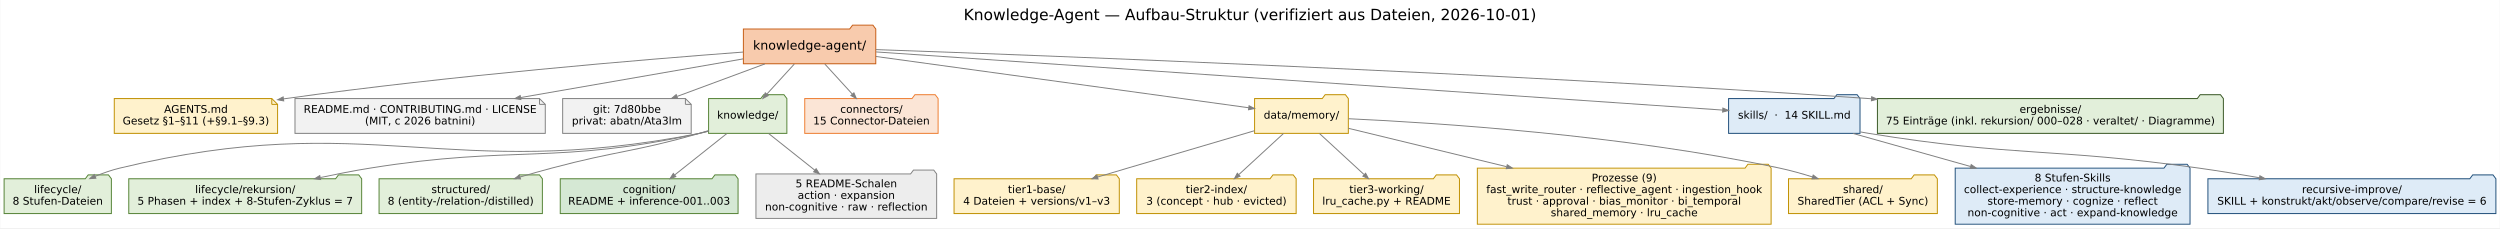
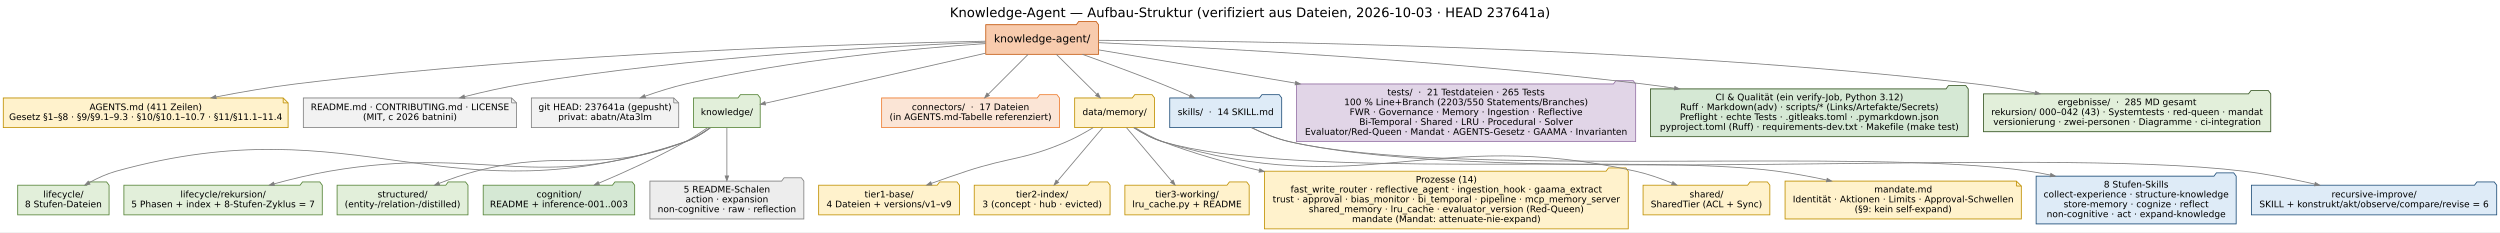
- <svg xmlns="http://www.w3.org/2000/svg" width="2587pt" height="236pt" viewBox="0.00 0.00 2586.50 236.00">
-   <g id="graph0" class="graph" transform="scale(1 1) rotate(0) translate(4 232)">
-     <polygon fill="white" stroke="transparent" points="-4,4 -4,-232 2582.5,-232 2582.5,4 -4,4" />
-     <text text-anchor="middle" x="1289.25" y="-211.2" font-family="DejaVu Sans" font-size="16.00">Knowledge-Agent — Aufbau-Struktur (verifiziert aus Dateien, 2026-10-01)</text>
+ <svg xmlns="http://www.w3.org/2000/svg" width="3037pt" height="282pt" viewBox="0.00 0.00 3037.00 282.00">
+   <g id="graph0" class="graph" transform="scale(1 1) rotate(0) translate(4 278)">
+     <polygon fill="white" stroke="transparent" points="-4,4 -4,-278 3033,-278 3033,4 -4,4" />
+     <text text-anchor="middle" x="1514.5" y="-257.2" font-family="DejaVu Sans" font-size="16.00">Knowledge-Agent — Aufbau-Struktur (verifiziert aus Dateien, 2026-10-03 · HEAD 237641a)</text>
    <g id="node1" class="node">
-       <polygon fill="#f8cbad" stroke="#c55a11" points="902,-202 899,-206 878,-206 875,-202 765,-202 765,-166 902,-166 902,-202" />
-       <text text-anchor="middle" x="833.5" y="-180.6" font-family="DejaVu Sans" font-size="13.00">knowledge-agent/</text>
+       <polygon fill="#f8cbad" stroke="#c55a11" points="1330.5,-248 1327.5,-252 1306.5,-252 1303.5,-248 1193.5,-248 1193.5,-212 1330.5,-212 1330.5,-248" />
+       <text text-anchor="middle" x="1262" y="-226.6" font-family="DejaVu Sans" font-size="13.00">knowledge-agent/</text>
    </g>
    <g id="node2" class="node">
-       <polygon fill="#fff2cc" stroke="#bf8f00" points="277,-130 114,-130 114,-94 283,-94 283,-124 277,-130" />
-       <polyline fill="none" stroke="#bf8f00" points="277,-130 277,-124 " />
-       <polyline fill="none" stroke="#bf8f00" points="283,-124 277,-124 " />
-       <text text-anchor="middle" x="198.5" y="-115.2" font-family="DejaVu Sans" font-size="11.00">AGENTS.md</text>
-       <text text-anchor="middle" x="198.5" y="-103.2" font-family="DejaVu Sans" font-size="11.00">Gesetz §1–§11 (+§9.1–§9.3)</text>
+       <polygon fill="#fff2cc" stroke="#bf8f00" points="340,-159 0,-159 0,-123 346,-123 346,-153 340,-159" />
+       <polyline fill="none" stroke="#bf8f00" points="340,-159 340,-153 " />
+       <polyline fill="none" stroke="#bf8f00" points="346,-153 340,-153 " />
+       <text text-anchor="middle" x="173" y="-144.2" font-family="DejaVu Sans" font-size="11.00">AGENTS.md (411 Zeilen)</text>
+       <text text-anchor="middle" x="173" y="-132.2" font-family="DejaVu Sans" font-size="11.00">Gesetz §1–§8 · §9/§9.1–9.3 · §10/§10.1–10.7 · §11/§11.1–11.4</text>
    </g>
    <g id="edge1" class="edge">
-       <path fill="none" stroke="#7f7f7f" d="M764.84,-178.13C661.74,-170.4 460.97,-153.73 291.5,-130 290.72,-129.89 289.94,-129.78 289.16,-129.67" />
-       <polygon fill="#7f7f7f" stroke="#7f7f7f" points="289.34,-127.57 283.1,-128.77 288.73,-131.73 289.34,-127.57" />
+       <path fill="none" stroke="#7f7f7f" d="M1193.47,-227.95C1041.82,-224.97 666.58,-214.05 355,-176 323.29,-172.13 288.78,-166.14 258.41,-160.26" />
+       <polygon fill="#7f7f7f" stroke="#7f7f7f" points="258.69,-158.17 252.4,-159.09 257.88,-162.3 258.69,-158.17" />
    </g>
    <g id="node3" class="node">
-       <polygon fill="#f2f2f2" stroke="#808080" points="554,-130 301,-130 301,-94 560,-94 560,-124 554,-130" />
-       <polyline fill="none" stroke="#808080" points="554,-130 554,-124 " />
-       <polyline fill="none" stroke="#808080" points="560,-124 554,-124 " />
-       <text text-anchor="middle" x="430.5" y="-115.2" font-family="DejaVu Sans" font-size="11.00">README.md · CONTRIBUTING.md · LICENSE</text>
-       <text text-anchor="middle" x="430.5" y="-103.2" font-family="DejaVu Sans" font-size="11.00">(MIT, c 2026 batnini)</text>
+       <polygon fill="#f2f2f2" stroke="#808080" points="617.5,-159 364.5,-159 364.5,-123 623.5,-123 623.5,-153 617.5,-159" />
+       <polyline fill="none" stroke="#808080" points="617.5,-159 617.5,-153 " />
+       <polyline fill="none" stroke="#808080" points="623.5,-153 617.5,-153 " />
+       <text text-anchor="middle" x="494" y="-144.2" font-family="DejaVu Sans" font-size="11.00">README.md · CONTRIBUTING.md · LICENSE</text>
+       <text text-anchor="middle" x="494" y="-132.2" font-family="DejaVu Sans" font-size="11.00">(MIT, c 2026 batnini)</text>
    </g>
    <g id="edge2" class="edge">
-       <path fill="none" stroke="#7f7f7f" d="M764.68,-171.05C701.49,-160.07 606.95,-143.65 534.54,-131.07" />
-       <polygon fill="#7f7f7f" stroke="#7f7f7f" points="534.76,-128.98 528.49,-130.02 534.04,-133.12 534.76,-128.98" />
+       <path fill="none" stroke="#7f7f7f" d="M1193.04,-226.75C1076.69,-222.17 834.27,-209.21 632,-176 608.42,-172.13 582.93,-166.32 560.35,-160.59" />
+       <polygon fill="#7f7f7f" stroke="#7f7f7f" points="560.71,-158.52 554.37,-159.06 559.66,-162.59 560.71,-158.52" />
    </g>
    <g id="node4" class="node">
-       <polygon fill="#f2f2f2" stroke="#808080" points="705,-130 578,-130 578,-94 711,-94 711,-124 705,-130" />
-       <polyline fill="none" stroke="#808080" points="705,-130 705,-124 " />
-       <polyline fill="none" stroke="#808080" points="711,-124 705,-124 " />
-       <text text-anchor="middle" x="644.5" y="-115.2" font-family="DejaVu Sans" font-size="11.00">git: 7d80bbe</text>
-       <text text-anchor="middle" x="644.5" y="-103.2" font-family="DejaVu Sans" font-size="11.00">privat: abatn/Ata3lm</text>
+       <polygon fill="#f2f2f2" stroke="#808080" points="814.5,-159 641.5,-159 641.5,-123 820.5,-123 820.5,-153 814.5,-159" />
+       <polyline fill="none" stroke="#808080" points="814.5,-159 814.5,-153 " />
+       <polyline fill="none" stroke="#808080" points="820.5,-153 814.5,-153 " />
+       <text text-anchor="middle" x="731" y="-144.2" font-family="DejaVu Sans" font-size="11.00">git HEAD: 237641a (gepusht)</text>
+       <text text-anchor="middle" x="731" y="-132.2" font-family="DejaVu Sans" font-size="11.00">privat: abatn/Ata3lm</text>
    </g>
    <g id="edge3" class="edge">
-       <path fill="none" stroke="#7f7f7f" d="M787.27,-165.88C759.82,-155.71 724.95,-142.8 696.54,-132.28" />
-       <polygon fill="#7f7f7f" stroke="#7f7f7f" points="696.94,-130.18 690.58,-130.07 695.48,-134.12 696.94,-130.18" />
+       <path fill="none" stroke="#7f7f7f" d="M1193.35,-225.1C1107.3,-219.2 955.71,-205.38 829,-176 812.59,-172.2 795.1,-166.63 779.5,-161.11" />
+       <polygon fill="#7f7f7f" stroke="#7f7f7f" points="780.2,-159.13 773.84,-159.07 778.78,-163.08 780.2,-159.13" />
    </g>
    <g id="node5" class="node">
-       <polygon fill="#e2efda" stroke="#548235" points="810,-130 807,-134 786,-134 783,-130 729,-130 729,-94 810,-94 810,-130" />
-       <text text-anchor="middle" x="769.5" y="-109.2" font-family="DejaVu Sans" font-size="11.00">knowledge/</text>
+       <polygon fill="#e2efda" stroke="#548235" points="919.5,-159 916.5,-163 895.5,-163 892.5,-159 838.5,-159 838.5,-123 919.5,-123 919.5,-159" />
+       <text text-anchor="middle" x="879" y="-138.2" font-family="DejaVu Sans" font-size="11.00">knowledge/</text>
    </g>
    <g id="edge4" class="edge">
-       <path fill="none" stroke="#7f7f7f" d="M817.68,-165.7C809.08,-156.29 798.36,-144.56 789.21,-134.56" />
-       <polygon fill="#7f7f7f" stroke="#7f7f7f" points="790.74,-133.12 785.14,-130.1 787.64,-135.95 790.74,-133.12" />
+       <path fill="none" stroke="#7f7f7f" d="M1193.08,-213.35C1115.73,-195.77 992.35,-167.75 925.58,-152.58" />
+       <polygon fill="#7f7f7f" stroke="#7f7f7f" points="926,-150.52 919.69,-151.24 925.07,-154.62 926,-150.52" />
    </g>
    <g id="node11" class="node">
-       <polygon fill="#fbe5d6" stroke="#ed7d31" points="966.5,-130 963.5,-134 942.5,-134 939.5,-130 828.5,-130 828.5,-94 966.5,-94 966.5,-130" />
-       <text text-anchor="middle" x="897.5" y="-115.2" font-family="DejaVu Sans" font-size="11.00">connectors/</text>
-       <text text-anchor="middle" x="897.5" y="-103.2" font-family="DejaVu Sans" font-size="11.00">15 Connector-Dateien</text>
+       <polygon fill="#fbe5d6" stroke="#ed7d31" points="1283,-159 1280,-163 1259,-163 1256,-159 1067,-159 1067,-123 1283,-123 1283,-159" />
+       <text text-anchor="middle" x="1175" y="-144.2" font-family="DejaVu Sans" font-size="11.00">connectors/  ·  17 Dateien</text>
+       <text text-anchor="middle" x="1175" y="-132.2" font-family="DejaVu Sans" font-size="11.00">(in AGENTS.md-Tabelle referenziert)</text>
    </g>
    <g id="edge5" class="edge">
-       <path fill="none" stroke="#7f7f7f" d="M849.32,-165.7C857.92,-156.29 868.64,-144.56 877.79,-134.56" />
-       <polygon fill="#7f7f7f" stroke="#7f7f7f" points="879.36,-135.95 881.86,-130.1 876.26,-133.12 879.36,-135.95" />
+       <path fill="none" stroke="#7f7f7f" d="M1244.81,-211.81C1230.99,-197.99 1211.49,-178.49 1196.61,-163.61" />
+       <polygon fill="#7f7f7f" stroke="#7f7f7f" points="1197.88,-161.91 1192.15,-159.15 1194.91,-164.88 1197.88,-161.91" />
    </g>
    <g id="node12" class="node">
-       <polygon fill="#fff2cc" stroke="#bf8f00" points="1391,-130 1388,-134 1367,-134 1364,-130 1294,-130 1294,-94 1391,-94 1391,-130" />
-       <text text-anchor="middle" x="1342.5" y="-109.2" font-family="DejaVu Sans" font-size="11.00">data/memory/</text>
+       <polygon fill="#fff2cc" stroke="#bf8f00" points="1398.5,-159 1395.5,-163 1374.5,-163 1371.5,-159 1301.5,-159 1301.5,-123 1398.5,-123 1398.5,-159" />
+       <text text-anchor="middle" x="1350" y="-138.2" font-family="DejaVu Sans" font-size="11.00">data/memory/</text>
    </g>
    <g id="edge6" class="edge">
-       <path fill="none" stroke="#7f7f7f" d="M902.15,-173.56C1004.37,-159.5 1194.57,-133.34 1287.94,-120.5" />
-       <polygon fill="#7f7f7f" stroke="#7f7f7f" points="1288.29,-122.58 1293.94,-119.68 1287.71,-118.41 1288.29,-122.58" />
+       <path fill="none" stroke="#7f7f7f" d="M1279.39,-211.81C1293.37,-197.99 1313.09,-178.49 1328.14,-163.61" />
+       <polygon fill="#7f7f7f" stroke="#7f7f7f" points="1329.86,-164.86 1332.65,-159.15 1326.91,-161.88 1329.86,-164.86" />
+     </g>
+     <g id="node19" class="node">
+       <polygon fill="#deebf7" stroke="#1f4e79" points="1553,-159 1550,-163 1529,-163 1526,-159 1417,-159 1417,-123 1553,-123 1553,-159" />
+       <text text-anchor="middle" x="1485" y="-138.2" font-family="DejaVu Sans" font-size="11.00">skills/  ·  14 SKILL.md</text>
+     </g>
+     <g id="edge7" class="edge">
+       <path fill="none" stroke="#7f7f7f" d="M1310.94,-211.94C1339.18,-201.9 1375.27,-188.7 1407,-176 1418.21,-171.51 1430.22,-166.42 1441.37,-161.58" />
+       <polygon fill="#7f7f7f" stroke="#7f7f7f" points="1442.45,-163.39 1447.11,-159.07 1440.77,-159.54 1442.45,-163.39" />
+     </g>
+     <g id="node22" class="node">
+       <polygon fill="#e1d5e7" stroke="#9673a6" points="1983,-176 1980,-180 1959,-180 1956,-176 1571,-176 1571,-106 1983,-106 1983,-176" />
+       <text text-anchor="middle" x="1777" y="-162.2" font-family="DejaVu Sans" font-size="11.00">tests/  ·  21 Testdateien · 265 Tests</text>
+       <text text-anchor="middle" x="1777" y="-150.2" font-family="DejaVu Sans" font-size="11.00">100 % Line+Branch (2203/550 Statements/Branches)</text>
+       <text text-anchor="middle" x="1777" y="-138.2" font-family="DejaVu Sans" font-size="11.00">FWR · Governance · Memory · Ingestion · Reflective</text>
+       <text text-anchor="middle" x="1777" y="-126.2" font-family="DejaVu Sans" font-size="11.00">Bi-Temporal · Shared · LRU · Procedural · Solver</text>
+       <text text-anchor="middle" x="1777" y="-114.2" font-family="DejaVu Sans" font-size="11.00">Evaluator/Red-Queen · Mandat · AGENTS-Gesetz · GAAMA · Invarianten</text>
+     </g>
+     <g id="edge8" class="edge">
+       <path fill="none" stroke="#7f7f7f" d="M1330.65,-217.4C1391.76,-207.08 1484.39,-191.43 1569.45,-177.06" />
+       <polygon fill="#7f7f7f" stroke="#7f7f7f" points="1569.99,-179.1 1575.56,-176.03 1569.29,-174.96 1569.99,-179.1" />
+     </g>
+     <g id="node23" class="node">
+       <polygon fill="#d5e8d4" stroke="#375623" points="2387,-170 2384,-174 2363,-174 2360,-170 2001,-170 2001,-112 2387,-112 2387,-170" />
+       <text text-anchor="middle" x="2194" y="-156.2" font-family="DejaVu Sans" font-size="11.00">CI &amp; Qualität (ein verify-Job, Python 3.12)</text>
+       <text text-anchor="middle" x="2194" y="-144.2" font-family="DejaVu Sans" font-size="11.00">Ruff · Markdown(adv) · scripts/* (Links/Artefakte/Secrets)</text>
+       <text text-anchor="middle" x="2194" y="-132.2" font-family="DejaVu Sans" font-size="11.00">Preflight · echte Tests · .gitleaks.toml · .pymarkdown.json</text>
+       <text text-anchor="middle" x="2194" y="-120.2" font-family="DejaVu Sans" font-size="11.00">pyproject.toml (Ruff) · requirements-dev.txt · Makefile (make test)</text>
+     </g>
+     <g id="edge9" class="edge">
+       <path fill="none" stroke="#7f7f7f" d="M1330.64,-226.18C1460.26,-220.37 1749.77,-205.11 1992,-176 2004.48,-174.5 2017.36,-172.77 2030.3,-170.89" />
+       <polygon fill="#7f7f7f" stroke="#7f7f7f" points="2030.61,-172.97 2036.24,-170.02 2030,-168.81 2030.61,-172.97" />
+     </g>
+     <g id="node24" class="node">
+       <polygon fill="#e2efda" stroke="#375623" points="2754.5,-164 2751.5,-168 2730.5,-168 2727.5,-164 2405.5,-164 2405.5,-118 2754.5,-118 2754.5,-164" />
+       <text text-anchor="middle" x="2580" y="-150.2" font-family="DejaVu Sans" font-size="11.00">ergebnisse/  ·  285 MD gesamt</text>
+       <text text-anchor="middle" x="2580" y="-138.2" font-family="DejaVu Sans" font-size="11.00">rekursion/ 000–042 (43) · Systemtests · red-queen · mandat</text>
+       <text text-anchor="middle" x="2580" y="-126.2" font-family="DejaVu Sans" font-size="11.00">versionierung · zwei-personen · Diagramme · ci-integration</text>
+     </g>
+     <g id="edge10" class="edge">
+       <path fill="none" stroke="#7f7f7f" d="M1330.65,-229.04C1507.71,-228.43 1994.13,-222.3 2396,-176 2419.5,-173.29 2444.52,-169.37 2468.3,-165.15" />
+       <polygon fill="#7f7f7f" stroke="#7f7f7f" points="2468.78,-167.2 2474.32,-164.07 2468.04,-163.06 2468.78,-167.2" />
+     </g>
+     <g id="node6" class="node">
+       <polygon fill="#e2efda" stroke="#548235" points="128.5,-53 125.5,-57 104.5,-57 101.5,-53 17.5,-53 17.5,-17 128.5,-17 128.5,-53" />
+       <text text-anchor="middle" x="73" y="-38.2" font-family="DejaVu Sans" font-size="11.00">lifecycle/</text>
+       <text text-anchor="middle" x="73" y="-26.2" font-family="DejaVu Sans" font-size="11.00">8 Stufen-Dateien</text>
+     </g>
+     <g id="edge11" class="edge">
+       <path fill="none" stroke="#7f7f7f" d="M858.96,-122.67C850.32,-116.23 839.75,-109.62 829,-106 537.11,-7.79 433.8,-152.19 137,-70 125.85,-66.91 114.45,-61.65 104.42,-56.18" />
+       <polygon fill="#7f7f7f" stroke="#7f7f7f" points="105.26,-54.25 99,-53.14 103.2,-57.91 105.26,-54.25" />
+     </g>
+     <g id="node7" class="node">
+       <polygon fill="#e2efda" stroke="#548235" points="387.5,-53 384.5,-57 363.5,-57 360.5,-53 146.5,-53 146.5,-17 387.5,-17 387.5,-53" />
+       <text text-anchor="middle" x="267" y="-38.2" font-family="DejaVu Sans" font-size="11.00">lifecycle/rekursion/</text>
+       <text text-anchor="middle" x="267" y="-26.2" font-family="DejaVu Sans" font-size="11.00">5 Phasen + index + 8-Stufen-Zyklus = 7</text>
+     </g>
+     <g id="edge12" class="edge">
+       <path fill="none" stroke="#7f7f7f" d="M858.9,-122.84C850.26,-116.42 839.69,-109.78 829,-106 646.95,-41.59 586.31,-102.73 396,-70 373.88,-66.2 350.03,-60.4 328.92,-54.67" />
+       <polygon fill="#7f7f7f" stroke="#7f7f7f" points="329.39,-52.62 323.05,-53.05 328.27,-56.67 329.39,-52.62" />
+     </g>
+     <g id="node8" class="node">
+       <polygon fill="#e2efda" stroke="#548235" points="564.5,-53 561.5,-57 540.5,-57 537.5,-53 405.5,-53 405.5,-17 564.5,-17 564.5,-53" />
+       <text text-anchor="middle" x="485" y="-38.2" font-family="DejaVu Sans" font-size="11.00">structured/</text>
+       <text text-anchor="middle" x="485" y="-26.2" font-family="DejaVu Sans" font-size="11.00">(entity-/relation-/distilled)</text>
+     </g>
+     <g id="edge13" class="edge">
+       <path fill="none" stroke="#7f7f7f" d="M858.31,-122.79C849.74,-116.53 839.38,-110.01 829,-106 722.24,-64.75 684.83,-98.6 574,-70 559.29,-66.2 543.67,-60.75 529.69,-55.32" />
+       <polygon fill="#7f7f7f" stroke="#7f7f7f" points="530.16,-53.25 523.81,-53 528.62,-57.16 530.16,-53.25" />
+     </g>
+     <g id="node9" class="node">
+       <polygon fill="#d5e8d4" stroke="#548235" points="767,-53 764,-57 743,-57 740,-53 583,-53 583,-17 767,-17 767,-53" />
+       <text text-anchor="middle" x="675" y="-38.2" font-family="DejaVu Sans" font-size="11.00">cognition/</text>
+       <text text-anchor="middle" x="675" y="-26.2" font-family="DejaVu Sans" font-size="11.00">README + inference-001..003</text>
+     </g>
+     <g id="edge14" class="edge">
+       <path fill="none" stroke="#7f7f7f" d="M855.62,-122.89C847.4,-117.2 837.97,-111.04 829,-106 794.77,-86.77 754.3,-68.53 723.44,-55.5" />
+       <polygon fill="#7f7f7f" stroke="#7f7f7f" points="724.13,-53.52 717.79,-53.13 722.51,-57.39 724.13,-53.52" />
+     </g>
+     <g id="node10" class="node">
+       <polygon fill="#ededed" stroke="#808080" points="972.5,-58 969.5,-62 948.5,-62 945.5,-58 785.5,-58 785.5,-12 972.5,-12 972.5,-58" />
+       <text text-anchor="middle" x="879" y="-44.2" font-family="DejaVu Sans" font-size="11.00">5 README-Schalen</text>
+       <text text-anchor="middle" x="879" y="-32.2" font-family="DejaVu Sans" font-size="11.00">action · expansion</text>
+       <text text-anchor="middle" x="879" y="-20.2" font-family="DejaVu Sans" font-size="11.00">non-cognitive · raw · reflection</text>
+     </g>
+     <g id="edge15" class="edge">
+       <path fill="none" stroke="#7f7f7f" d="M879,-122.83C879,-106.97 879,-83.1 879,-64.41" />
+       <polygon fill="#7f7f7f" stroke="#7f7f7f" points="881.1,-64.28 879,-58.28 876.9,-64.28 881.1,-64.28" />
+     </g>
+     <g id="node13" class="node">
+       <polygon fill="#fff2cc" stroke="#bf8f00" points="1161.5,-53 1158.5,-57 1137.5,-57 1134.5,-53 990.5,-53 990.5,-17 1161.5,-17 1161.5,-53" />
+       <text text-anchor="middle" x="1076" y="-38.2" font-family="DejaVu Sans" font-size="11.00">tier1-base/</text>
+       <text text-anchor="middle" x="1076" y="-26.2" font-family="DejaVu Sans" font-size="11.00">4 Dateien + versions/v1–v9</text>
+     </g>
+     <g id="edge16" class="edge">
+       <path fill="none" stroke="#7f7f7f" d="M1323.86,-122.85C1314.13,-116.96 1302.82,-110.68 1292,-106 1240.12,-83.54 1223.72,-87.62 1170,-70 1156.15,-65.46 1141.27,-60.23 1127.52,-55.27" />
+       <polygon fill="#7f7f7f" stroke="#7f7f7f" points="1128.06,-53.23 1121.71,-53.16 1126.63,-57.18 1128.06,-53.23" />
+     </g>
+     <g id="node14" class="node">
+       <polygon fill="#fff2cc" stroke="#bf8f00" points="1344.5,-53 1341.5,-57 1320.5,-57 1317.5,-53 1179.5,-53 1179.5,-17 1344.5,-17 1344.5,-53" />
+       <text text-anchor="middle" x="1262" y="-38.2" font-family="DejaVu Sans" font-size="11.00">tier2-index/</text>
+       <text text-anchor="middle" x="1262" y="-26.2" font-family="DejaVu Sans" font-size="11.00">3 (concept · hub · evicted)</text>
+     </g>
+     <g id="edge17" class="edge">
+       <path fill="none" stroke="#7f7f7f" d="M1335.47,-122.83C1320.44,-105.06 1296.91,-77.26 1280.55,-57.92" />
+       <polygon fill="#7f7f7f" stroke="#7f7f7f" points="1282.03,-56.42 1276.55,-53.2 1278.83,-59.14 1282.03,-56.42" />
+     </g>
+     <g id="node15" class="node">
+       <polygon fill="#fff2cc" stroke="#bf8f00" points="1513.5,-53 1510.5,-57 1489.5,-57 1486.5,-53 1362.5,-53 1362.5,-17 1513.5,-17 1513.5,-53" />
+       <text text-anchor="middle" x="1438" y="-38.2" font-family="DejaVu Sans" font-size="11.00">tier3-working/</text>
+       <text text-anchor="middle" x="1438" y="-26.2" font-family="DejaVu Sans" font-size="11.00">lru_cache.py + README</text>
+     </g>
+     <g id="edge18" class="edge">
+       <path fill="none" stroke="#7f7f7f" d="M1364.53,-122.83C1379.56,-105.06 1403.09,-77.26 1419.45,-57.92" />
+       <polygon fill="#7f7f7f" stroke="#7f7f7f" points="1421.17,-59.14 1423.45,-53.2 1417.97,-56.42 1421.17,-59.14" />
+     </g>
+     <g id="node16" class="node">
+       <polygon fill="#fff2cc" stroke="#bf8f00" points="1974,-70 1971,-74 1950,-74 1947,-70 1532,-70 1532,0 1974,0 1974,-70" />
+       <text text-anchor="middle" x="1753" y="-56.2" font-family="DejaVu Sans" font-size="11.00">Prozesse (14)</text>
+       <text text-anchor="middle" x="1753" y="-44.2" font-family="DejaVu Sans" font-size="11.00">fast_write_router · reflective_agent · ingestion_hook · gaama_extract</text>
+       <text text-anchor="middle" x="1753" y="-32.2" font-family="DejaVu Sans" font-size="11.00">trust · approval · bias_monitor · bi_temporal · pipeline · mcp_memory_server</text>
+       <text text-anchor="middle" x="1753" y="-20.2" font-family="DejaVu Sans" font-size="11.00">shared_memory · lru_cache · evaluator_version (Red-Queen)</text>
+       <text text-anchor="middle" x="1753" y="-8.2" font-family="DejaVu Sans" font-size="11.00">mandate (Mandat: attenuate-nie-expand)</text>
+     </g>
+     <g id="edge20" class="edge">
+       <path fill="none" stroke="#7f7f7f" d="M1375.07,-122.86C1384.96,-116.76 1396.66,-110.34 1408,-106 1445.27,-91.75 1485.97,-80.21 1525.93,-70.94" />
+       <polygon fill="#7f7f7f" stroke="#7f7f7f" points="1526.44,-72.97 1531.82,-69.59 1525.5,-68.88 1526.44,-72.97" />
+     </g>
+     <g id="node17" class="node">
+       <polygon fill="#fff2cc" stroke="#bf8f00" points="2146,-53 2143,-57 2122,-57 2119,-53 1992,-53 1992,-17 2146,-17 2146,-53" />
+       <text text-anchor="middle" x="2069" y="-38.2" font-family="DejaVu Sans" font-size="11.00">shared/</text>
+       <text text-anchor="middle" x="2069" y="-26.2" font-family="DejaVu Sans" font-size="11.00">SharedTier (ACL + Sync)</text>
+     </g>
+     <g id="edge19" class="edge">
+       <path fill="none" stroke="#7f7f7f" d="M1373.37,-122.92C1383.51,-116.43 1395.83,-109.72 1408,-106 1652.89,-31.22 1733.09,-125.76 1983,-70 1997.81,-66.7 2013.4,-61.2 2027.18,-55.58" />
+       <polygon fill="#7f7f7f" stroke="#7f7f7f" points="2028.24,-57.41 2032.97,-53.17 2026.63,-53.53 2028.24,-57.41" />
    </g>
    <g id="node18" class="node">
-       <polygon fill="#deebf7" stroke="#1f4e79" points="1920.5,-130 1917.5,-134 1896.5,-134 1893.5,-130 1784.5,-130 1784.5,-94 1920.5,-94 1920.5,-130" />
-       <text text-anchor="middle" x="1852.5" y="-109.2" font-family="DejaVu Sans" font-size="11.00">skills/  ·  14 SKILL.md</text>
-     </g>
-     <g id="edge7" class="edge">
-       <path fill="none" stroke="#7f7f7f" d="M902.34,-178.27C1086.33,-165.63 1588.4,-131.14 1778.35,-118.09" />
-       <polygon fill="#7f7f7f" stroke="#7f7f7f" points="1778.59,-120.18 1784.43,-117.68 1778.3,-115.99 1778.59,-120.18" />
+       <polygon fill="#fff2cc" stroke="#bf8f00" points="2445.5,-58 2164.5,-58 2164.5,-12 2451.5,-12 2451.5,-52 2445.5,-58" />
+       <polyline fill="none" stroke="#bf8f00" points="2445.5,-58 2445.5,-52 " />
+       <polyline fill="none" stroke="#bf8f00" points="2451.5,-52 2445.5,-52 " />
+       <text text-anchor="middle" x="2308" y="-44.2" font-family="DejaVu Sans" font-size="11.00">mandate.md</text>
+       <text text-anchor="middle" x="2308" y="-32.2" font-family="DejaVu Sans" font-size="11.00">Identität · Aktionen · Limits · Approval-Schwellen</text>
+       <text text-anchor="middle" x="2308" y="-20.2" font-family="DejaVu Sans" font-size="11.00">(§9: kein self-expand)</text>
+     </g>
+     <g id="edge21" class="edge">
+       <path fill="none" stroke="#7f7f7f" d="M1373.35,-122.83C1383.48,-116.33 1395.81,-109.63 1408,-106 1567.29,-58.61 1990.28,-92.11 2155,-70 2174.55,-67.38 2195.3,-63.51 2215,-59.32" />
+       <polygon fill="#7f7f7f" stroke="#7f7f7f" points="2215.66,-61.33 2221.08,-58.01 2214.77,-57.22 2215.66,-61.33" />
+     </g>
+     <g id="node20" class="node">
+       <polygon fill="#deebf7" stroke="#1f4e79" points="2712.5,-64 2709.5,-68 2688.5,-68 2685.5,-64 2469.5,-64 2469.5,-6 2712.5,-6 2712.5,-64" />
+       <text text-anchor="middle" x="2591" y="-50.2" font-family="DejaVu Sans" font-size="11.00">8 Stufen-Skills</text>
+       <text text-anchor="middle" x="2591" y="-38.2" font-family="DejaVu Sans" font-size="11.00">collect-experience · structure-knowledge</text>
+       <text text-anchor="middle" x="2591" y="-26.2" font-family="DejaVu Sans" font-size="11.00">store-memory · cognize · reflect</text>
+       <text text-anchor="middle" x="2591" y="-14.2" font-family="DejaVu Sans" font-size="11.00">non-cognitive · act · expand-knowledge</text>
+     </g>
+     <g id="edge22" class="edge">
+       <path fill="none" stroke="#7f7f7f" d="M1516.29,-122.98C1529.92,-116.42 1546.34,-109.63 1562,-106 1756.77,-60.82 2263.25,-99.47 2461,-70 2469.44,-68.74 2478.11,-67.15 2486.79,-65.35" />
+       <polygon fill="#7f7f7f" stroke="#7f7f7f" points="2487.37,-67.37 2492.8,-64.06 2486.49,-63.26 2487.37,-67.37" />
    </g>
    <g id="node21" class="node">
-       <polygon fill="#e2efda" stroke="#375623" points="2296.5,-130 2293.5,-134 2272.5,-134 2269.5,-130 1938.5,-130 1938.5,-94 2296.5,-94 2296.5,-130" />
-       <text text-anchor="middle" x="2117.5" y="-115.2" font-family="DejaVu Sans" font-size="11.00">ergebnisse/</text>
-       <text text-anchor="middle" x="2117.5" y="-103.2" font-family="DejaVu Sans" font-size="11.00">75 Einträge (inkl. rekursion/ 000–028 · veraltet/ · Diagramme)</text>
-     </g>
-     <g id="edge8" class="edge">
-       <path fill="none" stroke="#7f7f7f" d="M902.17,-180.68C1074.89,-174.62 1541.34,-156.92 1929.5,-130 1930.42,-129.94 1931.34,-129.87 1932.27,-129.81" />
-       <polygon fill="#7f7f7f" stroke="#7f7f7f" points="1932.56,-131.89 1938.4,-129.37 1932.26,-127.7 1932.56,-131.89" />
-     </g>
-     <g id="node6" class="node">
-       <polygon fill="#e2efda" stroke="#548235" points="111,-47 108,-51 87,-51 84,-47 0,-47 0,-11 111,-11 111,-47" />
-       <text text-anchor="middle" x="55.5" y="-32.2" font-family="DejaVu Sans" font-size="11.00">lifecycle/</text>
-       <text text-anchor="middle" x="55.5" y="-20.2" font-family="DejaVu Sans" font-size="11.00">8 Stufen-Dateien</text>
-     </g>
-     <g id="edge9" class="edge">
-       <path fill="none" stroke="#7f7f7f" d="M728.81,-96.17C725.69,-95.34 722.56,-94.6 719.5,-94 457.36,-42.54 379.23,-120.51 119.5,-58 111.07,-55.97 102.36,-52.89 94.17,-49.51" />
-       <polygon fill="#7f7f7f" stroke="#7f7f7f" points="94.95,-47.55 88.61,-47.12 93.3,-51.41 94.95,-47.55" />
-     </g>
-     <g id="node7" class="node">
-       <polygon fill="#e2efda" stroke="#548235" points="370,-47 367,-51 346,-51 343,-47 129,-47 129,-11 370,-11 370,-47" />
-       <text text-anchor="middle" x="249.5" y="-32.2" font-family="DejaVu Sans" font-size="11.00">lifecycle/rekursion/</text>
-       <text text-anchor="middle" x="249.5" y="-20.2" font-family="DejaVu Sans" font-size="11.00">5 Phasen + index + 8-Stufen-Zyklus = 7</text>
-     </g>
-     <g id="edge10" class="edge">
-       <path fill="none" stroke="#7f7f7f" d="M728.78,-96.33C725.66,-95.46 722.54,-94.67 719.5,-94 570.66,-61.27 528.96,-82.2 378.5,-58 361.87,-55.33 344.17,-51.88 327.37,-48.33" />
-       <polygon fill="#7f7f7f" stroke="#7f7f7f" points="327.53,-46.21 321.22,-47.01 326.65,-50.32 327.53,-46.21" />
-     </g>
-     <g id="node8" class="node">
-       <polygon fill="#e2efda" stroke="#548235" points="557,-47 554,-51 533,-51 530,-47 388,-47 388,-11 557,-11 557,-47" />
-       <text text-anchor="middle" x="472.5" y="-32.2" font-family="DejaVu Sans" font-size="11.00">structured/</text>
-       <text text-anchor="middle" x="472.5" y="-20.2" font-family="DejaVu Sans" font-size="11.00">8 (entity-/relation-/distilled)</text>
-     </g>
-     <g id="edge11" class="edge">
-       <path fill="none" stroke="#7f7f7f" d="M728.94,-96.85C725.76,-95.85 722.58,-94.89 719.5,-94 652.35,-74.73 634,-75.98 566.5,-58 555.95,-55.19 544.79,-52.03 533.98,-48.87" />
-       <polygon fill="#7f7f7f" stroke="#7f7f7f" points="534.37,-46.8 528.02,-47.12 533.18,-50.83 534.37,-46.8" />
-     </g>
-     <g id="node9" class="node">
-       <polygon fill="#d5e8d4" stroke="#548235" points="759.5,-47 756.5,-51 735.5,-51 732.5,-47 575.5,-47 575.5,-11 759.5,-11 759.5,-47" />
-       <text text-anchor="middle" x="667.5" y="-32.2" font-family="DejaVu Sans" font-size="11.00">cognition/</text>
-       <text text-anchor="middle" x="667.5" y="-20.2" font-family="DejaVu Sans" font-size="11.00">README + inference-001..003</text>
-     </g>
-     <g id="edge12" class="edge">
-       <path fill="none" stroke="#7f7f7f" d="M747.87,-93.82C732.18,-81.36 710.87,-64.44 694.14,-51.15" />
-       <polygon fill="#7f7f7f" stroke="#7f7f7f" points="695.11,-49.24 689.1,-47.15 692.49,-52.53 695.11,-49.24" />
-     </g>
-     <g id="node10" class="node">
-       <polygon fill="#ededed" stroke="#808080" points="965,-52 962,-56 941,-56 938,-52 778,-52 778,-6 965,-6 965,-52" />
-       <text text-anchor="middle" x="871.5" y="-38.2" font-family="DejaVu Sans" font-size="11.00">5 README-Schalen</text>
-       <text text-anchor="middle" x="871.5" y="-26.2" font-family="DejaVu Sans" font-size="11.00">action · expansion</text>
-       <text text-anchor="middle" x="871.5" y="-14.2" font-family="DejaVu Sans" font-size="11.00">non-cognitive · raw · reflection</text>
-     </g>
-     <g id="edge13" class="edge">
-       <path fill="none" stroke="#7f7f7f" d="M791.13,-93.82C805.02,-82.8 823.31,-68.27 838.93,-55.86" />
-       <polygon fill="#7f7f7f" stroke="#7f7f7f" points="840.29,-57.46 843.69,-52.09 837.68,-54.17 840.29,-57.46" />
-     </g>
-     <g id="node13" class="node">
-       <polygon fill="#fff2cc" stroke="#bf8f00" points="1154,-47 1151,-51 1130,-51 1127,-47 983,-47 983,-11 1154,-11 1154,-47" />
-       <text text-anchor="middle" x="1068.5" y="-32.2" font-family="DejaVu Sans" font-size="11.00">tier1-base/</text>
-       <text text-anchor="middle" x="1068.5" y="-20.2" font-family="DejaVu Sans" font-size="11.00">4 Dateien + versions/v1–v3</text>
-     </g>
-     <g id="edge14" class="edge">
-       <path fill="none" stroke="#7f7f7f" d="M1293.98,-96.76C1257.74,-86.11 1207.01,-71.18 1162.5,-58 1152.54,-55.05 1141.98,-51.91 1131.68,-48.85" />
-       <polygon fill="#7f7f7f" stroke="#7f7f7f" points="1132.01,-46.76 1125.66,-47.06 1130.81,-50.78 1132.01,-46.76" />
-     </g>
-     <g id="node14" class="node">
-       <polygon fill="#fff2cc" stroke="#bf8f00" points="1337,-47 1334,-51 1313,-51 1310,-47 1172,-47 1172,-11 1337,-11 1337,-47" />
-       <text text-anchor="middle" x="1254.5" y="-32.2" font-family="DejaVu Sans" font-size="11.00">tier2-index/</text>
-       <text text-anchor="middle" x="1254.5" y="-20.2" font-family="DejaVu Sans" font-size="11.00">3 (concept · hub · evicted)</text>
-     </g>
-     <g id="edge15" class="edge">
-       <path fill="none" stroke="#7f7f7f" d="M1323.84,-93.82C1310.42,-81.47 1292.23,-64.73 1277.85,-51.5" />
-       <polygon fill="#7f7f7f" stroke="#7f7f7f" points="1278.97,-49.67 1273.14,-47.15 1276.13,-52.76 1278.97,-49.67" />
-     </g>
-     <g id="node15" class="node">
-       <polygon fill="#fff2cc" stroke="#bf8f00" points="1506,-47 1503,-51 1482,-51 1479,-47 1355,-47 1355,-11 1506,-11 1506,-47" />
-       <text text-anchor="middle" x="1430.5" y="-32.2" font-family="DejaVu Sans" font-size="11.00">tier3-working/</text>
-       <text text-anchor="middle" x="1430.5" y="-20.2" font-family="DejaVu Sans" font-size="11.00">lru_cache.py + README</text>
-     </g>
-     <g id="edge16" class="edge">
-       <path fill="none" stroke="#7f7f7f" d="M1361.16,-93.82C1374.58,-81.47 1392.77,-64.73 1407.15,-51.5" />
-       <polygon fill="#7f7f7f" stroke="#7f7f7f" points="1408.87,-52.76 1411.86,-47.15 1406.03,-49.67 1408.87,-52.76" />
-     </g>
-     <g id="node16" class="node">
-       <polygon fill="#fff2cc" stroke="#bf8f00" points="1828.5,-58 1825.5,-62 1804.5,-62 1801.5,-58 1524.5,-58 1524.5,0 1828.5,0 1828.5,-58" />
-       <text text-anchor="middle" x="1676.5" y="-44.2" font-family="DejaVu Sans" font-size="11.00">Prozesse (9)</text>
-       <text text-anchor="middle" x="1676.5" y="-32.2" font-family="DejaVu Sans" font-size="11.00">fast_write_router · reflective_agent · ingestion_hook</text>
-       <text text-anchor="middle" x="1676.5" y="-20.2" font-family="DejaVu Sans" font-size="11.00">trust · approval · bias_monitor · bi_temporal</text>
-       <text text-anchor="middle" x="1676.5" y="-8.2" font-family="DejaVu Sans" font-size="11.00">shared_memory · lru_cache</text>
-     </g>
-     <g id="edge18" class="edge">
-       <path fill="none" stroke="#7f7f7f" d="M1391.07,-99.22C1433.83,-88.85 1497.95,-73.3 1554.59,-59.56" />
-       <polygon fill="#7f7f7f" stroke="#7f7f7f" points="1555.42,-61.53 1560.75,-58.07 1554.43,-57.44 1555.42,-61.53" />
-     </g>
-     <g id="node17" class="node">
-       <polygon fill="#fff2cc" stroke="#bf8f00" points="2000.5,-47 1997.5,-51 1976.5,-51 1973.5,-47 1846.5,-47 1846.5,-11 2000.5,-11 2000.5,-47" />
-       <text text-anchor="middle" x="1923.5" y="-32.2" font-family="DejaVu Sans" font-size="11.00">shared/</text>
-       <text text-anchor="middle" x="1923.5" y="-20.2" font-family="DejaVu Sans" font-size="11.00">SharedTier (ACL + Sync)</text>
-     </g>
-     <g id="edge17" class="edge">
-       <path fill="none" stroke="#7f7f7f" d="M1391.16,-109.15C1480.49,-105 1676.28,-92.48 1837.5,-58 1848.61,-55.62 1860.32,-52.35 1871.39,-48.88" />
-       <polygon fill="#7f7f7f" stroke="#7f7f7f" points="1872.04,-50.88 1877.12,-47.05 1870.76,-46.88 1872.04,-50.88" />
-     </g>
-     <g id="node19" class="node">
-       <polygon fill="#deebf7" stroke="#1f4e79" points="2262,-58 2259,-62 2238,-62 2235,-58 2019,-58 2019,0 2262,0 2262,-58" />
-       <text text-anchor="middle" x="2140.5" y="-44.2" font-family="DejaVu Sans" font-size="11.00">8 Stufen-Skills</text>
-       <text text-anchor="middle" x="2140.5" y="-32.2" font-family="DejaVu Sans" font-size="11.00">collect-experience · structure-knowledge</text>
-       <text text-anchor="middle" x="2140.5" y="-20.2" font-family="DejaVu Sans" font-size="11.00">store-memory · cognize · reflect</text>
-       <text text-anchor="middle" x="2140.5" y="-8.2" font-family="DejaVu Sans" font-size="11.00">non-cognitive · act · expand-knowledge</text>
-     </g>
-     <g id="edge19" class="edge">
-       <path fill="none" stroke="#7f7f7f" d="M1913.23,-93.92C1948.46,-84.01 1993.83,-71.25 2034.75,-59.74" />
-       <polygon fill="#7f7f7f" stroke="#7f7f7f" points="2035.55,-61.7 2040.76,-58.05 2034.41,-57.66 2035.55,-61.7" />
-     </g>
-     <g id="node20" class="node">
-       <polygon fill="#deebf7" stroke="#1f4e79" points="2578.5,-47 2575.5,-51 2554.5,-51 2551.5,-47 2280.5,-47 2280.5,-11 2578.5,-11 2578.5,-47" />
-       <text text-anchor="middle" x="2429.5" y="-32.2" font-family="DejaVu Sans" font-size="11.00">recursive-improve/</text>
-       <text text-anchor="middle" x="2429.5" y="-20.2" font-family="DejaVu Sans" font-size="11.00">SKILL + konstrukt/akt/observe/compare/revise = 6</text>
-     </g>
-     <g id="edge20" class="edge">
-       <path fill="none" stroke="#7f7f7f" d="M1920.86,-95.49C1923.77,-94.96 1926.66,-94.46 1929.5,-94 2080.36,-69.49 2120.16,-79.35 2271.5,-58 2291.71,-55.15 2313.29,-51.64 2333.81,-48.07" />
-       <polygon fill="#7f7f7f" stroke="#7f7f7f" points="2334.3,-50.12 2339.85,-47.02 2333.58,-45.98 2334.3,-50.12" />
+       <polygon fill="#deebf7" stroke="#1f4e79" points="3029,-53 3026,-57 3005,-57 3002,-53 2731,-53 2731,-17 3029,-17 3029,-53" />
+       <text text-anchor="middle" x="2880" y="-38.2" font-family="DejaVu Sans" font-size="11.00">recursive-improve/</text>
+       <text text-anchor="middle" x="2880" y="-26.2" font-family="DejaVu Sans" font-size="11.00">SKILL + konstrukt/akt/observe/compare/revise = 6</text>
+     </g>
+     <g id="edge23" class="edge">
+       <path fill="none" stroke="#7f7f7f" d="M1516.27,-122.91C1529.9,-116.34 1546.32,-109.56 1562,-106 1813.49,-48.86 2466,-101.26 2722,-70 2750.35,-66.54 2781.14,-60.45 2807.94,-54.38" />
+       <polygon fill="#7f7f7f" stroke="#7f7f7f" points="2808.58,-56.39 2813.96,-53 2807.64,-52.29 2808.58,-56.39" />
    </g>
  </g>
</svg>
